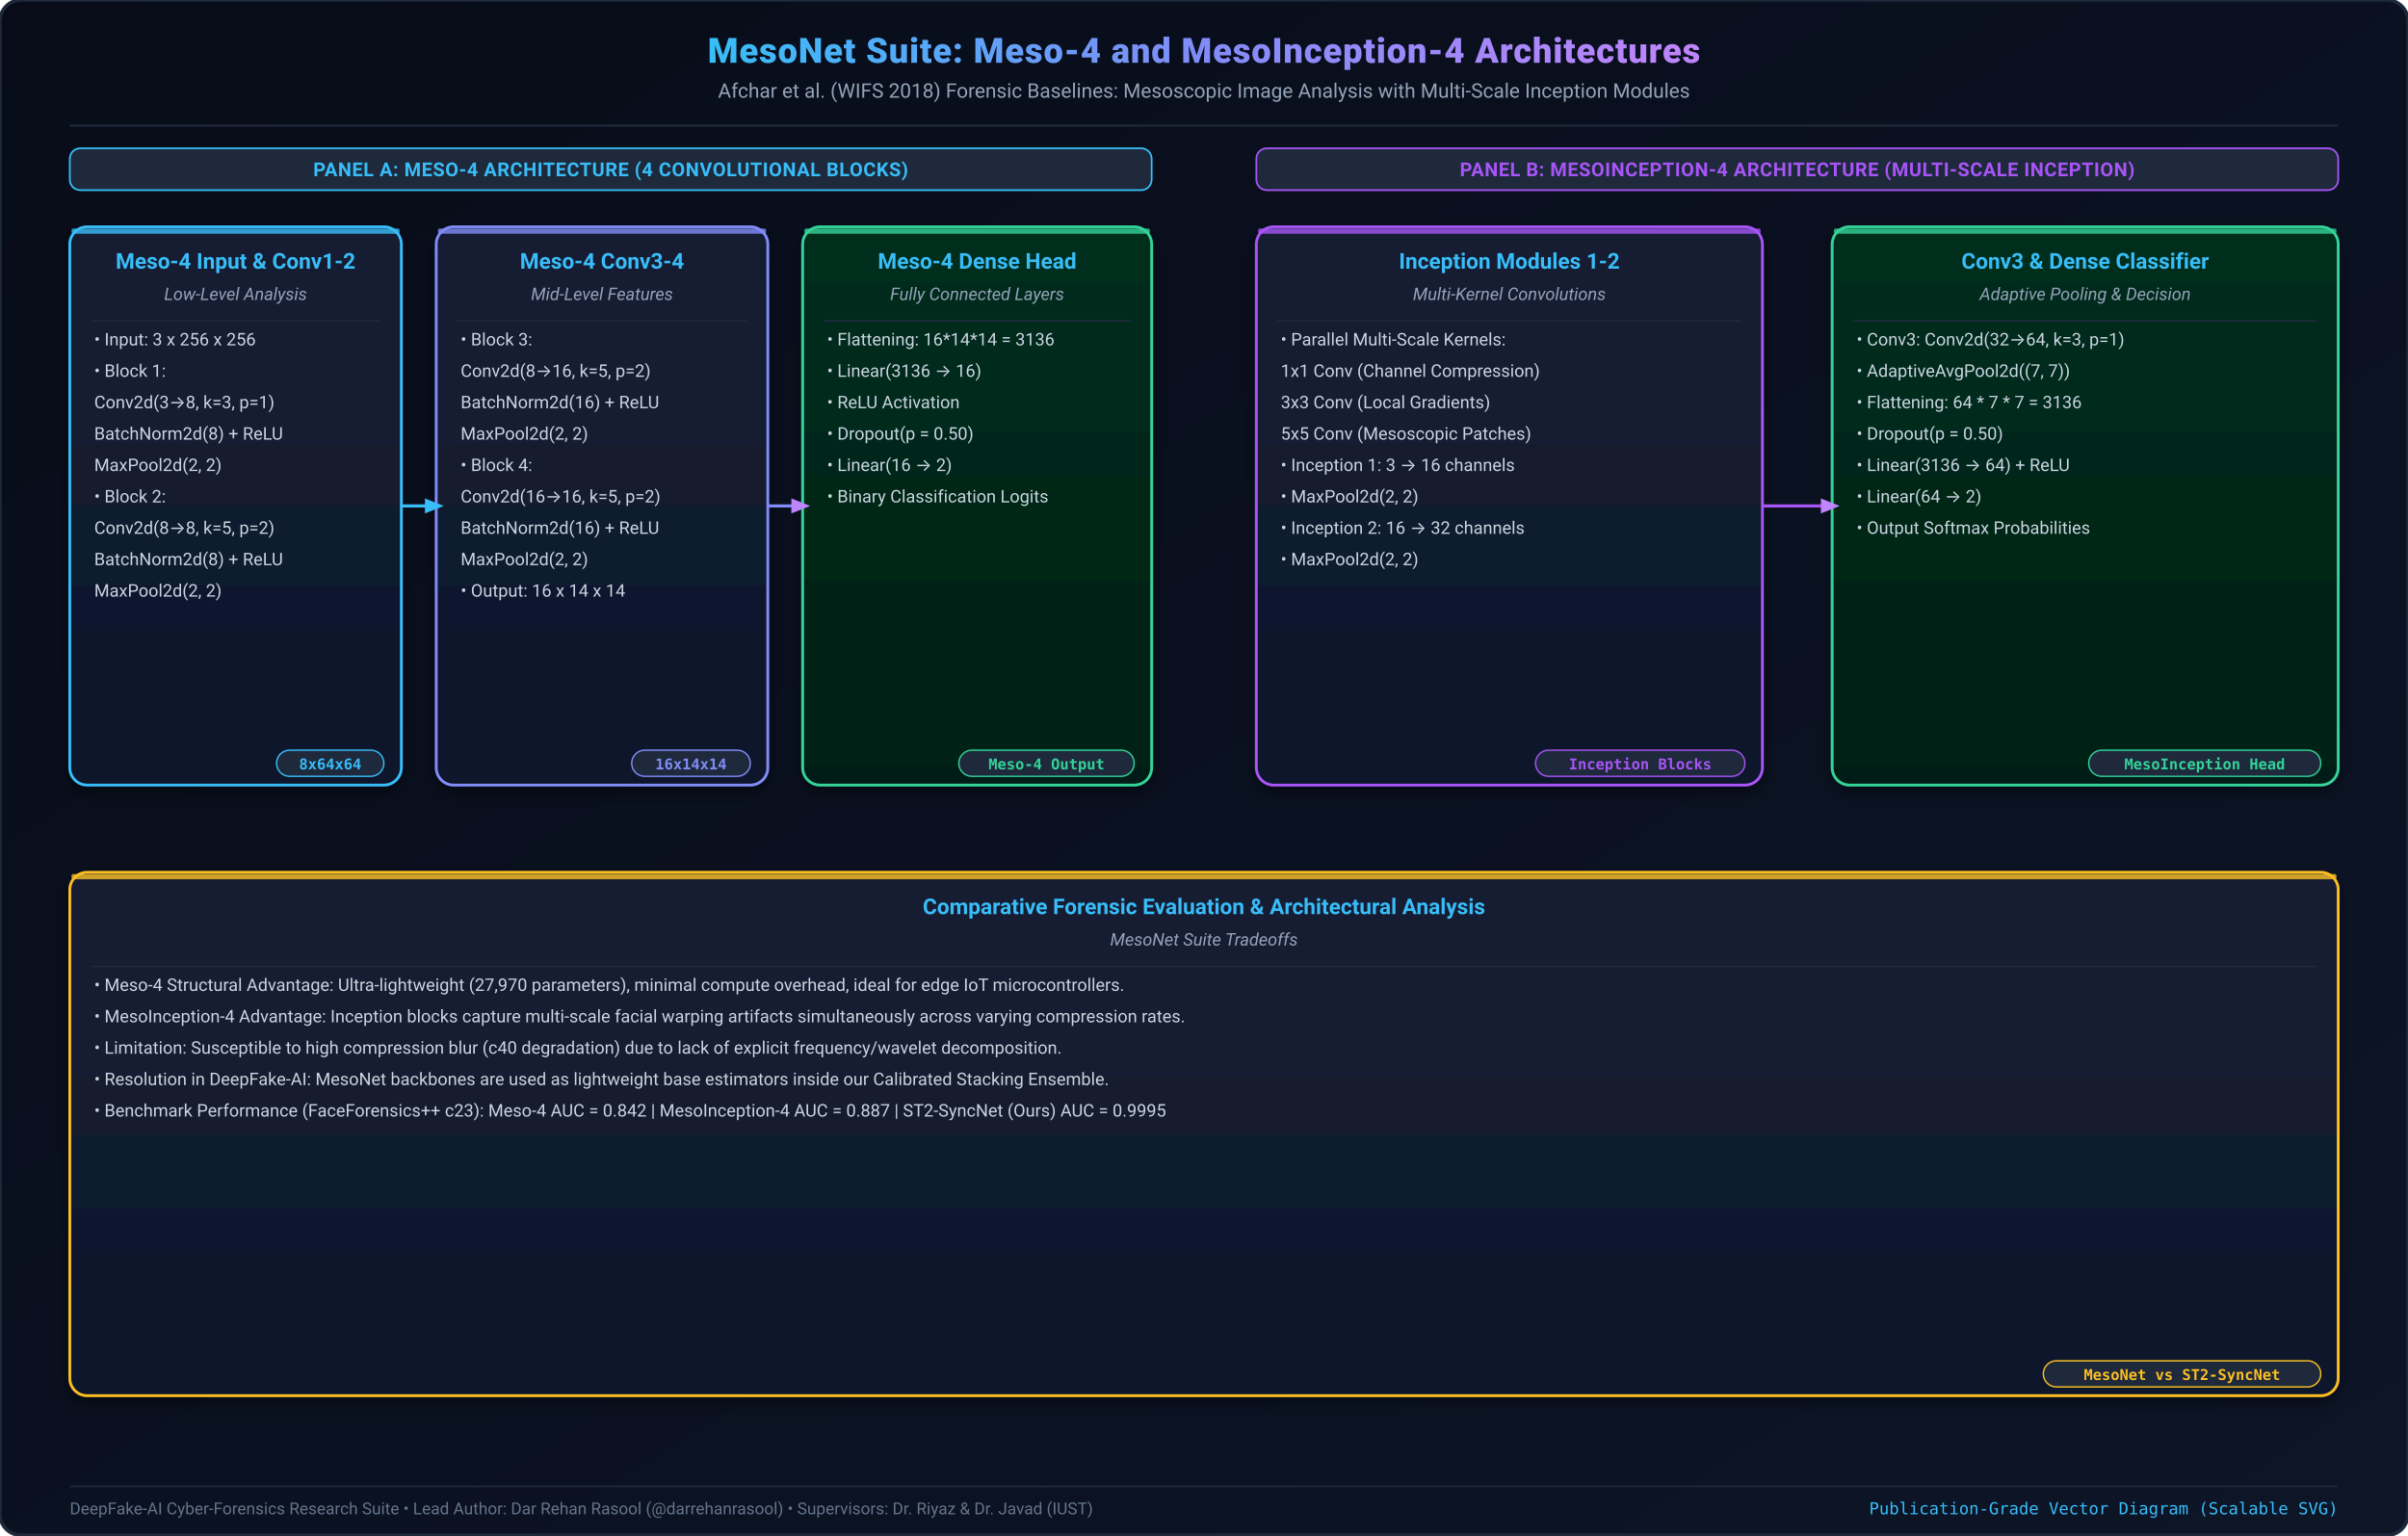
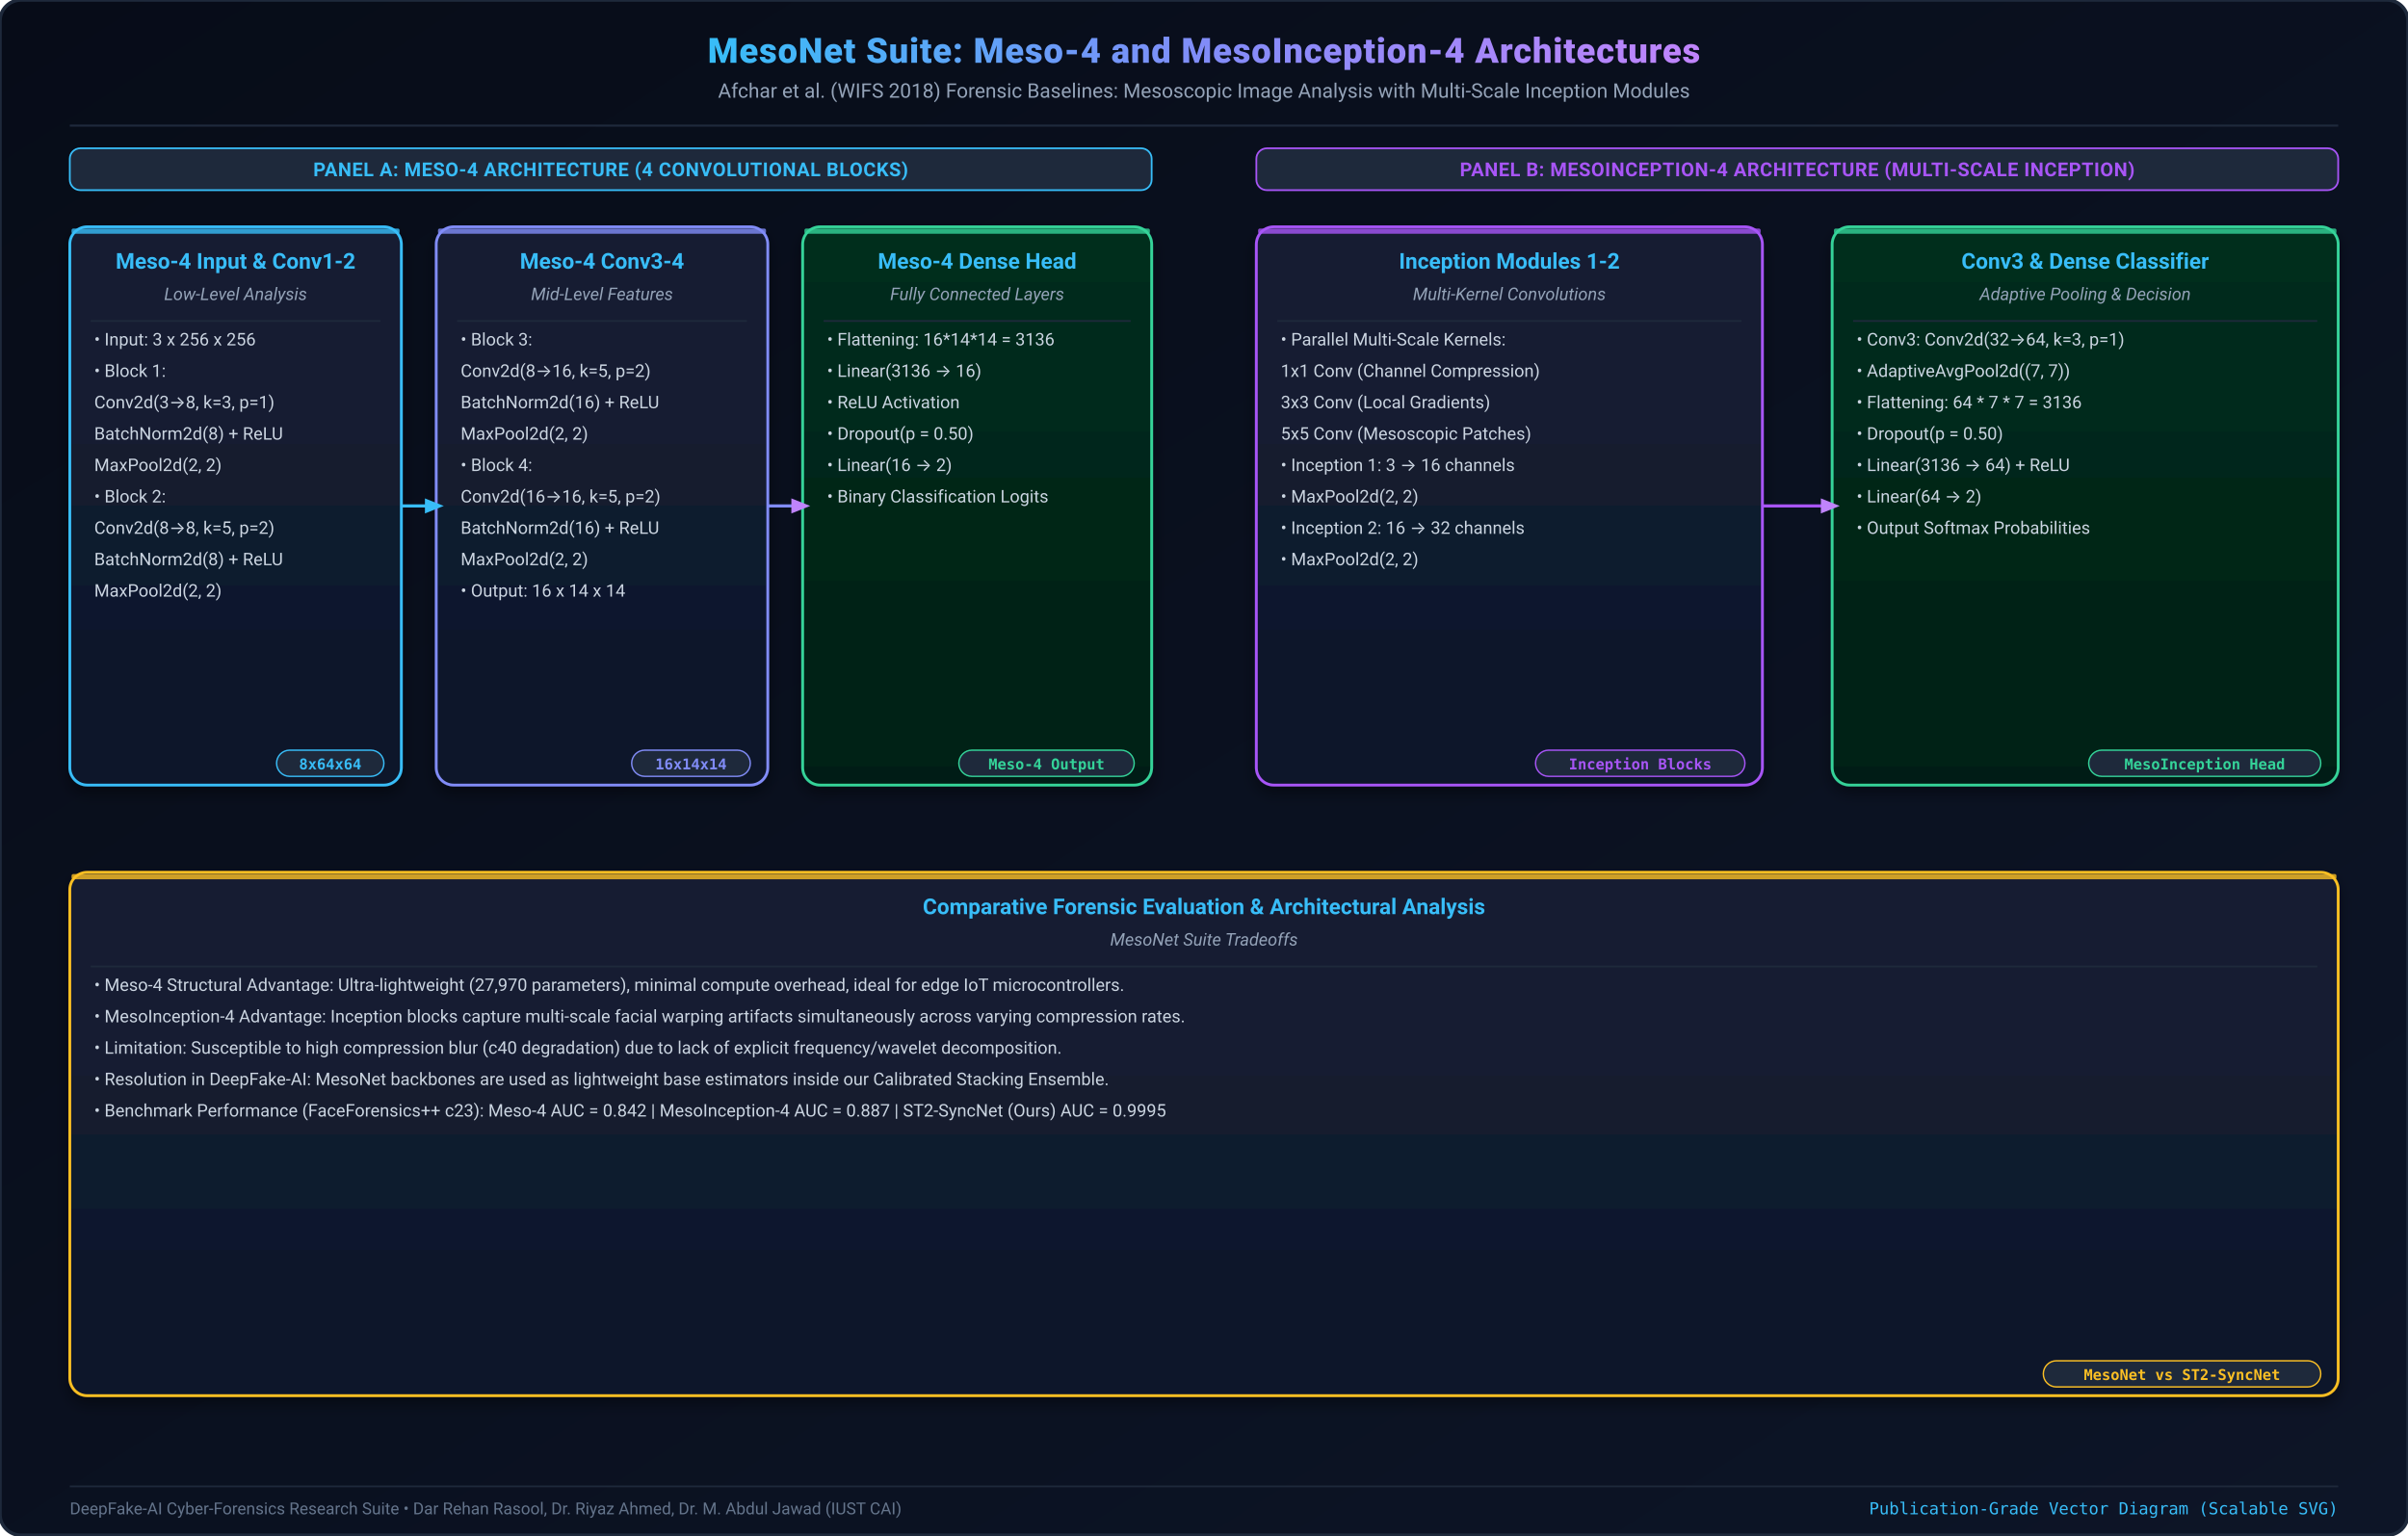
<svg xmlns="http://www.w3.org/2000/svg" viewBox="0 0 1380 880" width="100%" height="100%">
  <rect width="1380" height="880" fill="url(#bg-grad)" rx="12" />
  <rect width="1380" height="880" fill="none" stroke="#1e293b" stroke-width="2" rx="12" />
  <defs>
    <linearGradient id="bg-grad" x1="0%" y1="0%" x2="100%" y2="100%">
      <stop offset="0%" stop-color="#070c18" />
      <stop offset="100%" stop-color="#0d1527" />
    </linearGradient>
    <linearGradient id="header-grad" x1="0%" y1="0%" x2="100%" y2="0%">
      <stop offset="0%" stop-color="#38bdf8" />
      <stop offset="50%" stop-color="#818cf8" />
      <stop offset="100%" stop-color="#c084fc" />
    </linearGradient>
    <linearGradient id="card-grad" x1="0%" y1="0%" x2="0%" y2="100%">
      <stop offset="0%" stop-color="#141e33" />
      <stop offset="100%" stop-color="#0f172a" />
    </linearGradient>
    <linearGradient id="card-real-grad" x1="0%" y1="0%" x2="0%" y2="100%">
      <stop offset="0%" stop-color="#062e1e" />
      <stop offset="100%" stop-color="#041f14" />
    </linearGradient>
    <linearGradient id="card-fake-grad" x1="0%" y1="0%" x2="0%" y2="100%">
      <stop offset="0%" stop-color="#360a0f" />
      <stop offset="100%" stop-color="#24070a" />
    </linearGradient>
    <filter id="shadow" x="-5%" y="-5%" width="110%" height="115%" filterUnits="userSpaceOnUse">
      <feGaussianBlur in="SourceAlpha" stdDeviation="4" />
      <feOffset dx="0" dy="4" />
      <feComponentTransfer>
        <feFuncA type="linear" slope="0.4" />
      </feComponentTransfer>
      <feMerge>
        <feMergeNode />
        <feMergeNode in="SourceGraphic" />
      </feMerge>
    </filter>
    <filter id="glow-cyan" x="-10%" y="-10%" width="120%" height="120%">
      <feGaussianBlur stdDeviation="3" result="blur" />
      <feMerge>
        <feMergeNode in="blur" />
        <feMergeNode in="SourceGraphic" />
      </feMerge>
    </filter>
    <marker id="arrow-cyan" viewBox="0 0 10 10" refX="6" refY="5" markerWidth="6" markerHeight="6" orient="auto-start-reverse">
      <path d="M 0 1 L 10 5 L 0 9 z" fill="#38bdf8" />
    </marker>
    <marker id="arrow-green" viewBox="0 0 10 10" refX="6" refY="5" markerWidth="6" markerHeight="6" orient="auto-start-reverse">
      <path d="M 0 1 L 10 5 L 0 9 z" fill="#10b981" />
    </marker>
    <marker id="arrow-red" viewBox="0 0 10 10" refX="6" refY="5" markerWidth="6" markerHeight="6" orient="auto-start-reverse">
      <path d="M 0 1 L 10 5 L 0 9 z" fill="#f87171" />
    </marker>
    <marker id="arrow-purple" viewBox="0 0 10 10" refX="6" refY="5" markerWidth="6" markerHeight="6" orient="auto-start-reverse">
      <path d="M 0 1 L 10 5 L 0 9 z" fill="#c084fc" />
    </marker>
    <marker id="arrow-amber" viewBox="0 0 10 10" refX="6" refY="5" markerWidth="6" markerHeight="6" orient="auto-start-reverse">
      <path d="M 0 1 L 10 5 L 0 9 z" fill="#fbbf24" />
    </marker>
    <marker id="arrow-gray" viewBox="0 0 10 10" refX="6" refY="5" markerWidth="6" markerHeight="6" orient="auto-start-reverse">
      <path d="M 0 1 L 10 5 L 0 9 z" fill="#64748b" />
    </marker>
  </defs>
  <g class="header">
    <text x="690.0" y="36" font-family="-apple-system, BlinkMacSystemFont, 'Segoe UI', Roboto, sans-serif" font-size="20" font-weight="800" fill="url(#header-grad)" text-anchor="middle" letter-spacing="0.5">MesoNet Suite: Meso-4 and MesoInception-4 Architectures</text>
    <text x="690.0" y="56" font-family="-apple-system, BlinkMacSystemFont, 'Segoe UI', Roboto, sans-serif" font-size="11.5" fill="#94a3b8" text-anchor="middle">Afchar et al. (WIFS 2018) Forensic Baselines: Mesoscopic Image Analysis with Multi-Scale Inception Modules</text>
    <line x1="40" y1="72" x2="1340" y2="72" stroke="#1e293b" stroke-width="1.2" />
  </g>
  <g class="stage-banner">
    <rect x="40" y="85" width="620" height="24" rx="6" fill="#1e293b" stroke="#38bdf8" stroke-width="1" />
    <text x="350.0" y="101" font-family="-apple-system, BlinkMacSystemFont, 'Segoe UI', Roboto, sans-serif" font-size="11" font-weight="700" fill="#38bdf8" text-anchor="middle" letter-spacing="0.3">PANEL A: MESO-4 ARCHITECTURE (4 CONVOLUTIONAL BLOCKS)</text>
  </g>
  <g class="stage-banner">
    <rect x="720" y="85" width="620" height="24" rx="6" fill="#1e293b" stroke="#a855f7" stroke-width="1" />
    <text x="1030.0" y="101" font-family="-apple-system, BlinkMacSystemFont, 'Segoe UI', Roboto, sans-serif" font-size="11" font-weight="700" fill="#a855f7" text-anchor="middle" letter-spacing="0.3">PANEL B: MESOINCEPTION-4 ARCHITECTURE (MULTI-SCALE INCEPTION)</text>
  </g>
  <g class="card">
    <rect x="40" y="130" width="190" height="320" rx="10" fill="url(#card-grad)" stroke="#38bdf8" stroke-width="1.6" filter="url(#shadow)" />
    <rect x="41" y="131" width="188" height="3" rx="1" fill="#38bdf8" opacity="0.8" />
    <text x="135.0" y="154" font-family="-apple-system, BlinkMacSystemFont, 'Segoe UI', Roboto, sans-serif" font-size="12.5" font-weight="700" fill="#38bdf8" text-anchor="middle">Meso-4 Input &amp; Conv1-2</text>
    <text x="135.0" y="172" font-family="-apple-system, BlinkMacSystemFont, 'Segoe UI', Roboto, sans-serif" font-size="10" font-style="italic" fill="#94a3b8" text-anchor="middle">Low-Level Analysis</text>
    <line x1="52" y1="184" x2="218" y2="184" stroke="#1e293b" stroke-width="1" />
    <text x="54" y="198" font-family="-apple-system, BlinkMacSystemFont, 'Segoe UI', Roboto, sans-serif" font-size="10" fill="#cbd5e1">• Input: 3 x 256 x 256</text>
    <text x="54" y="216" font-family="-apple-system, BlinkMacSystemFont, 'Segoe UI', Roboto, sans-serif" font-size="10" fill="#cbd5e1">• Block 1:</text>
    <text x="54" y="234" font-family="-apple-system, BlinkMacSystemFont, 'Segoe UI', Roboto, sans-serif" font-size="10" fill="#cbd5e1">    Conv2d(3→8, k=3, p=1)</text>
    <text x="54" y="252" font-family="-apple-system, BlinkMacSystemFont, 'Segoe UI', Roboto, sans-serif" font-size="10" fill="#cbd5e1">    BatchNorm2d(8) + ReLU</text>
    <text x="54" y="270" font-family="-apple-system, BlinkMacSystemFont, 'Segoe UI', Roboto, sans-serif" font-size="10" fill="#cbd5e1">    MaxPool2d(2, 2)</text>
    <text x="54" y="288" font-family="-apple-system, BlinkMacSystemFont, 'Segoe UI', Roboto, sans-serif" font-size="10" fill="#cbd5e1">• Block 2:</text>
    <text x="54" y="306" font-family="-apple-system, BlinkMacSystemFont, 'Segoe UI', Roboto, sans-serif" font-size="10" fill="#cbd5e1">    Conv2d(8→8, k=5, p=2)</text>
    <text x="54" y="324" font-family="-apple-system, BlinkMacSystemFont, 'Segoe UI', Roboto, sans-serif" font-size="10" fill="#cbd5e1">    BatchNorm2d(8) + ReLU</text>
    <text x="54" y="342" font-family="-apple-system, BlinkMacSystemFont, 'Segoe UI', Roboto, sans-serif" font-size="10" fill="#cbd5e1">    MaxPool2d(2, 2)</text>
    <rect x="158.5" y="430" width="61.5" height="15" rx="7.5" fill="#1e293b" stroke="#38bdf8" stroke-width="0.8" />
    <text x="189.25" y="441" font-family="ui-monospace, SFMono-Regular, Menlo, Monaco, Consolas, monospace" font-size="8.5" font-weight="600" fill="#38bdf8" text-anchor="middle">8x64x64</text>
  </g>
  <g class="card">
    <rect x="250" y="130" width="190" height="320" rx="10" fill="url(#card-grad)" stroke="#818cf8" stroke-width="1.6" filter="url(#shadow)" />
    <rect x="251" y="131" width="188" height="3" rx="1" fill="#818cf8" opacity="0.8" />
    <text x="345.0" y="154" font-family="-apple-system, BlinkMacSystemFont, 'Segoe UI', Roboto, sans-serif" font-size="12.5" font-weight="700" fill="#38bdf8" text-anchor="middle">Meso-4 Conv3-4</text>
    <text x="345.0" y="172" font-family="-apple-system, BlinkMacSystemFont, 'Segoe UI', Roboto, sans-serif" font-size="10" font-style="italic" fill="#94a3b8" text-anchor="middle">Mid-Level Features</text>
    <line x1="262" y1="184" x2="428" y2="184" stroke="#1e293b" stroke-width="1" />
    <text x="264" y="198" font-family="-apple-system, BlinkMacSystemFont, 'Segoe UI', Roboto, sans-serif" font-size="10" fill="#cbd5e1">• Block 3:</text>
    <text x="264" y="216" font-family="-apple-system, BlinkMacSystemFont, 'Segoe UI', Roboto, sans-serif" font-size="10" fill="#cbd5e1">    Conv2d(8→16, k=5, p=2)</text>
    <text x="264" y="234" font-family="-apple-system, BlinkMacSystemFont, 'Segoe UI', Roboto, sans-serif" font-size="10" fill="#cbd5e1">    BatchNorm2d(16) + ReLU</text>
    <text x="264" y="252" font-family="-apple-system, BlinkMacSystemFont, 'Segoe UI', Roboto, sans-serif" font-size="10" fill="#cbd5e1">    MaxPool2d(2, 2)</text>
    <text x="264" y="270" font-family="-apple-system, BlinkMacSystemFont, 'Segoe UI', Roboto, sans-serif" font-size="10" fill="#cbd5e1">• Block 4:</text>
    <text x="264" y="288" font-family="-apple-system, BlinkMacSystemFont, 'Segoe UI', Roboto, sans-serif" font-size="10" fill="#cbd5e1">    Conv2d(16→16, k=5, p=2)</text>
    <text x="264" y="306" font-family="-apple-system, BlinkMacSystemFont, 'Segoe UI', Roboto, sans-serif" font-size="10" fill="#cbd5e1">    BatchNorm2d(16) + ReLU</text>
    <text x="264" y="324" font-family="-apple-system, BlinkMacSystemFont, 'Segoe UI', Roboto, sans-serif" font-size="10" fill="#cbd5e1">    MaxPool2d(2, 2)</text>
    <text x="264" y="342" font-family="-apple-system, BlinkMacSystemFont, 'Segoe UI', Roboto, sans-serif" font-size="10" fill="#cbd5e1">• Output: 16 x 14 x 14</text>
    <rect x="362.0" y="430" width="68.0" height="15" rx="7.5" fill="#1e293b" stroke="#818cf8" stroke-width="0.8" />
    <text x="396.0" y="441" font-family="ui-monospace, SFMono-Regular, Menlo, Monaco, Consolas, monospace" font-size="8.5" font-weight="600" fill="#818cf8" text-anchor="middle">16x14x14</text>
  </g>
  <g class="card">
    <rect x="460" y="130" width="200" height="320" rx="10" fill="url(#card-real-grad)" stroke="#34d399" stroke-width="1.6" filter="url(#shadow)" />
    <rect x="461" y="131" width="198" height="3" rx="1" fill="#34d399" opacity="0.8" />
    <text x="560.0" y="154" font-family="-apple-system, BlinkMacSystemFont, 'Segoe UI', Roboto, sans-serif" font-size="12.5" font-weight="700" fill="#38bdf8" text-anchor="middle">Meso-4 Dense Head</text>
    <text x="560.0" y="172" font-family="-apple-system, BlinkMacSystemFont, 'Segoe UI', Roboto, sans-serif" font-size="10" font-style="italic" fill="#94a3b8" text-anchor="middle">Fully Connected Layers</text>
    <line x1="472" y1="184" x2="648" y2="184" stroke="#1e293b" stroke-width="1" />
    <text x="474" y="198" font-family="-apple-system, BlinkMacSystemFont, 'Segoe UI', Roboto, sans-serif" font-size="10" fill="#cbd5e1">• Flattening: 16*14*14 = 3136</text>
    <text x="474" y="216" font-family="-apple-system, BlinkMacSystemFont, 'Segoe UI', Roboto, sans-serif" font-size="10" fill="#cbd5e1">• Linear(3136 → 16)</text>
    <text x="474" y="234" font-family="-apple-system, BlinkMacSystemFont, 'Segoe UI', Roboto, sans-serif" font-size="10" fill="#cbd5e1">• ReLU Activation</text>
    <text x="474" y="252" font-family="-apple-system, BlinkMacSystemFont, 'Segoe UI', Roboto, sans-serif" font-size="10" fill="#cbd5e1">• Dropout(p = 0.50)</text>
    <text x="474" y="270" font-family="-apple-system, BlinkMacSystemFont, 'Segoe UI', Roboto, sans-serif" font-size="10" fill="#cbd5e1">• Linear(16 → 2)</text>
    <text x="474" y="288" font-family="-apple-system, BlinkMacSystemFont, 'Segoe UI', Roboto, sans-serif" font-size="10" fill="#cbd5e1">• Binary Classification Logits</text>
    <rect x="549.5" y="430" width="100.5" height="15" rx="7.5" fill="#1e293b" stroke="#34d399" stroke-width="0.8" />
    <text x="599.75" y="441" font-family="ui-monospace, SFMono-Regular, Menlo, Monaco, Consolas, monospace" font-size="8.5" font-weight="600" fill="#34d399" text-anchor="middle">Meso-4 Output</text>
  </g>
  <g class="connector">
    <line x1="230" y1="290" x2="250" y2="290" stroke="#38bdf8" stroke-width="1.8" marker-end="url(#arrow-cyan)" />
  </g>
  <g class="connector">
    <line x1="440" y1="290" x2="460" y2="290" stroke="#818cf8" stroke-width="1.8" marker-end="url(#arrow-purple)" />
  </g>
  <g class="card">
    <rect x="720" y="130" width="290" height="320" rx="10" fill="url(#card-grad)" stroke="#a855f7" stroke-width="1.6" filter="url(#shadow)" />
    <rect x="721" y="131" width="288" height="3" rx="1" fill="#a855f7" opacity="0.8" />
    <text x="865.0" y="154" font-family="-apple-system, BlinkMacSystemFont, 'Segoe UI', Roboto, sans-serif" font-size="12.5" font-weight="700" fill="#38bdf8" text-anchor="middle">Inception Modules 1-2</text>
    <text x="865.0" y="172" font-family="-apple-system, BlinkMacSystemFont, 'Segoe UI', Roboto, sans-serif" font-size="10" font-style="italic" fill="#94a3b8" text-anchor="middle">Multi-Kernel Convolutions</text>
    <line x1="732" y1="184" x2="998" y2="184" stroke="#1e293b" stroke-width="1" />
    <text x="734" y="198" font-family="-apple-system, BlinkMacSystemFont, 'Segoe UI', Roboto, sans-serif" font-size="10" fill="#cbd5e1">• Parallel Multi-Scale Kernels:</text>
    <text x="734" y="216" font-family="-apple-system, BlinkMacSystemFont, 'Segoe UI', Roboto, sans-serif" font-size="10" fill="#cbd5e1">    1x1 Conv (Channel Compression)</text>
    <text x="734" y="234" font-family="-apple-system, BlinkMacSystemFont, 'Segoe UI', Roboto, sans-serif" font-size="10" fill="#cbd5e1">    3x3 Conv (Local Gradients)</text>
    <text x="734" y="252" font-family="-apple-system, BlinkMacSystemFont, 'Segoe UI', Roboto, sans-serif" font-size="10" fill="#cbd5e1">    5x5 Conv (Mesoscopic Patches)</text>
    <text x="734" y="270" font-family="-apple-system, BlinkMacSystemFont, 'Segoe UI', Roboto, sans-serif" font-size="10" fill="#cbd5e1">• Inception 1: 3 → 16 channels</text>
    <text x="734" y="288" font-family="-apple-system, BlinkMacSystemFont, 'Segoe UI', Roboto, sans-serif" font-size="10" fill="#cbd5e1">• MaxPool2d(2, 2)</text>
    <text x="734" y="306" font-family="-apple-system, BlinkMacSystemFont, 'Segoe UI', Roboto, sans-serif" font-size="10" fill="#cbd5e1">• Inception 2: 16 → 32 channels</text>
    <text x="734" y="324" font-family="-apple-system, BlinkMacSystemFont, 'Segoe UI', Roboto, sans-serif" font-size="10" fill="#cbd5e1">• MaxPool2d(2, 2)</text>
    <rect x="880.0" y="430" width="120.0" height="15" rx="7.5" fill="#1e293b" stroke="#a855f7" stroke-width="0.8" />
    <text x="940.0" y="441" font-family="ui-monospace, SFMono-Regular, Menlo, Monaco, Consolas, monospace" font-size="8.5" font-weight="600" fill="#a855f7" text-anchor="middle">Inception Blocks</text>
  </g>
  <g class="card">
    <rect x="1050" y="130" width="290" height="320" rx="10" fill="url(#card-real-grad)" stroke="#34d399" stroke-width="1.6" filter="url(#shadow)" />
    <rect x="1051" y="131" width="288" height="3" rx="1" fill="#34d399" opacity="0.8" />
    <text x="1195.0" y="154" font-family="-apple-system, BlinkMacSystemFont, 'Segoe UI', Roboto, sans-serif" font-size="12.5" font-weight="700" fill="#38bdf8" text-anchor="middle">Conv3 &amp; Dense Classifier</text>
    <text x="1195.0" y="172" font-family="-apple-system, BlinkMacSystemFont, 'Segoe UI', Roboto, sans-serif" font-size="10" font-style="italic" fill="#94a3b8" text-anchor="middle">Adaptive Pooling &amp; Decision</text>
    <line x1="1062" y1="184" x2="1328" y2="184" stroke="#1e293b" stroke-width="1" />
    <text x="1064" y="198" font-family="-apple-system, BlinkMacSystemFont, 'Segoe UI', Roboto, sans-serif" font-size="10" fill="#cbd5e1">• Conv3: Conv2d(32→64, k=3, p=1)</text>
    <text x="1064" y="216" font-family="-apple-system, BlinkMacSystemFont, 'Segoe UI', Roboto, sans-serif" font-size="10" fill="#cbd5e1">• AdaptiveAvgPool2d((7, 7))</text>
    <text x="1064" y="234" font-family="-apple-system, BlinkMacSystemFont, 'Segoe UI', Roboto, sans-serif" font-size="10" fill="#cbd5e1">• Flattening: 64 * 7 * 7 = 3136</text>
    <text x="1064" y="252" font-family="-apple-system, BlinkMacSystemFont, 'Segoe UI', Roboto, sans-serif" font-size="10" fill="#cbd5e1">• Dropout(p = 0.50)</text>
    <text x="1064" y="270" font-family="-apple-system, BlinkMacSystemFont, 'Segoe UI', Roboto, sans-serif" font-size="10" fill="#cbd5e1">• Linear(3136 → 64) + ReLU</text>
    <text x="1064" y="288" font-family="-apple-system, BlinkMacSystemFont, 'Segoe UI', Roboto, sans-serif" font-size="10" fill="#cbd5e1">• Linear(64 → 2)</text>
    <text x="1064" y="306" font-family="-apple-system, BlinkMacSystemFont, 'Segoe UI', Roboto, sans-serif" font-size="10" fill="#cbd5e1">• Output Softmax Probabilities</text>
    <rect x="1197.0" y="430" width="133.0" height="15" rx="7.5" fill="#1e293b" stroke="#34d399" stroke-width="0.8" />
    <text x="1263.5" y="441" font-family="ui-monospace, SFMono-Regular, Menlo, Monaco, Consolas, monospace" font-size="8.5" font-weight="600" fill="#34d399" text-anchor="middle">MesoInception Head</text>
  </g>
  <g class="connector">
    <line x1="1010" y1="290" x2="1050" y2="290" stroke="#a855f7" stroke-width="1.8" marker-end="url(#arrow-purple)" />
  </g>
  <g class="card">
    <rect x="40" y="500" width="1300" height="300" rx="10" fill="url(#card-grad)" stroke="#fbbf24" stroke-width="1.6" filter="url(#shadow)" />
    <rect x="41" y="501" width="1298" height="3" rx="1" fill="#fbbf24" opacity="0.8" />
    <text x="690.0" y="524" font-family="-apple-system, BlinkMacSystemFont, 'Segoe UI', Roboto, sans-serif" font-size="12.5" font-weight="700" fill="#38bdf8" text-anchor="middle">Comparative Forensic Evaluation &amp; Architectural Analysis</text>
    <text x="690.0" y="542" font-family="-apple-system, BlinkMacSystemFont, 'Segoe UI', Roboto, sans-serif" font-size="10" font-style="italic" fill="#94a3b8" text-anchor="middle">MesoNet Suite Tradeoffs</text>
    <line x1="52" y1="554" x2="1328" y2="554" stroke="#1e293b" stroke-width="1" />
    <text x="54" y="568" font-family="-apple-system, BlinkMacSystemFont, 'Segoe UI', Roboto, sans-serif" font-size="10" fill="#cbd5e1">• Meso-4 Structural Advantage: Ultra-lightweight (27,970 parameters), minimal compute overhead, ideal for edge IoT microcontrollers.</text>
    <text x="54" y="586" font-family="-apple-system, BlinkMacSystemFont, 'Segoe UI', Roboto, sans-serif" font-size="10" fill="#cbd5e1">• MesoInception-4 Advantage: Inception blocks capture multi-scale facial warping artifacts simultaneously across varying compression rates.</text>
    <text x="54" y="604" font-family="-apple-system, BlinkMacSystemFont, 'Segoe UI', Roboto, sans-serif" font-size="10" fill="#cbd5e1">• Limitation: Susceptible to high compression blur (c40 degradation) due to lack of explicit frequency/wavelet decomposition.</text>
    <text x="54" y="622" font-family="-apple-system, BlinkMacSystemFont, 'Segoe UI', Roboto, sans-serif" font-size="10" fill="#cbd5e1">• Resolution in DeepFake-AI: MesoNet backbones are used as lightweight base estimators inside our Calibrated Stacking Ensemble.</text>
    <text x="54" y="640" font-family="-apple-system, BlinkMacSystemFont, 'Segoe UI', Roboto, sans-serif" font-size="10" fill="#cbd5e1">• Benchmark Performance (FaceForensics++ c23): Meso-4 AUC = 0.842 | MesoInception-4 AUC = 0.887 | ST2-SyncNet (Ours) AUC = 0.9995</text>
    <rect x="1171.0" y="780" width="159.0" height="15" rx="7.5" fill="#1e293b" stroke="#fbbf24" stroke-width="0.8" />
    <text x="1250.5" y="791" font-family="ui-monospace, SFMono-Regular, Menlo, Monaco, Consolas, monospace" font-size="8.5" font-weight="600" fill="#fbbf24" text-anchor="middle">MesoNet vs ST2-SyncNet</text>
  </g>
  <g class="footer">
    <line x1="40" y1="852" x2="1340" y2="852" stroke="#1e293b" stroke-width="1" />
-     <text x="40" y="868" font-family="-apple-system, BlinkMacSystemFont, 'Segoe UI', Roboto, sans-serif" font-size="9.5" fill="#64748b">DeepFake-AI Cyber-Forensics Research Suite • Lead Author: Dar Rehan Rasool (@darrehanrasool) • Supervisors: Dr. Riyaz &amp; Dr. Javad (IUST)</text>
+     <text x="40" y="868" font-family="-apple-system, BlinkMacSystemFont, 'Segoe UI', Roboto, sans-serif" font-size="9.5" fill="#64748b">DeepFake-AI Cyber-Forensics Research Suite • Dar Rehan Rasool, Dr. Riyaz Ahmed, Dr. M. Abdul Jawad (IUST CAI)</text>
    <text x="1340" y="868" font-family="ui-monospace, SFMono-Regular, Menlo, Monaco, Consolas, monospace" font-size="9.5" fill="#38bdf8" text-anchor="end">Publication-Grade Vector Diagram (Scalable SVG)</text>
  </g>
</svg>
